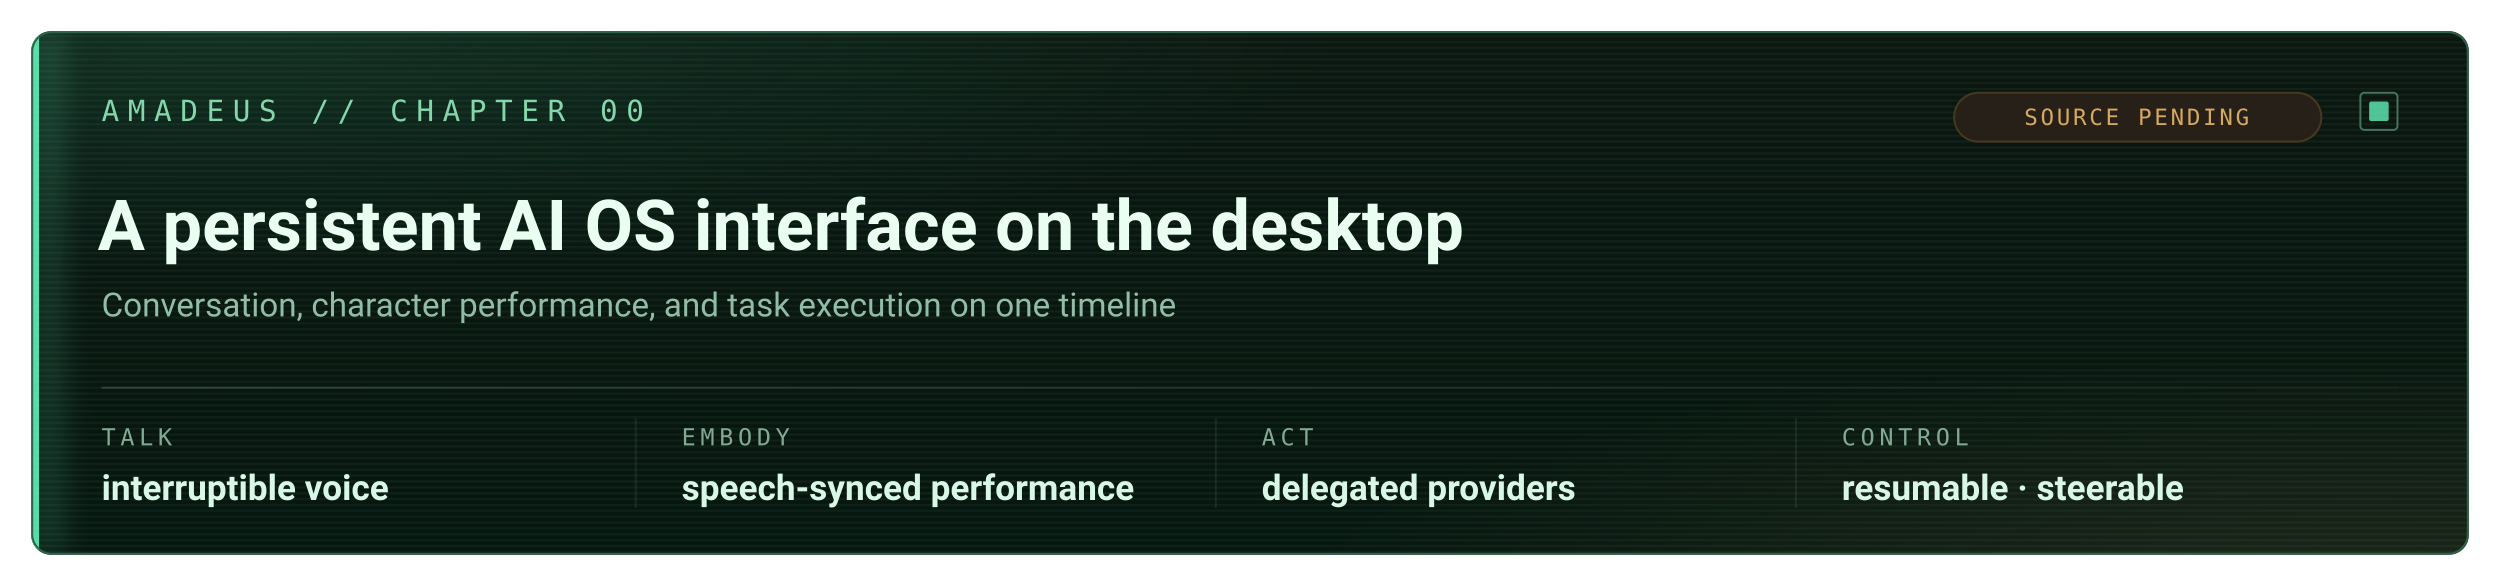
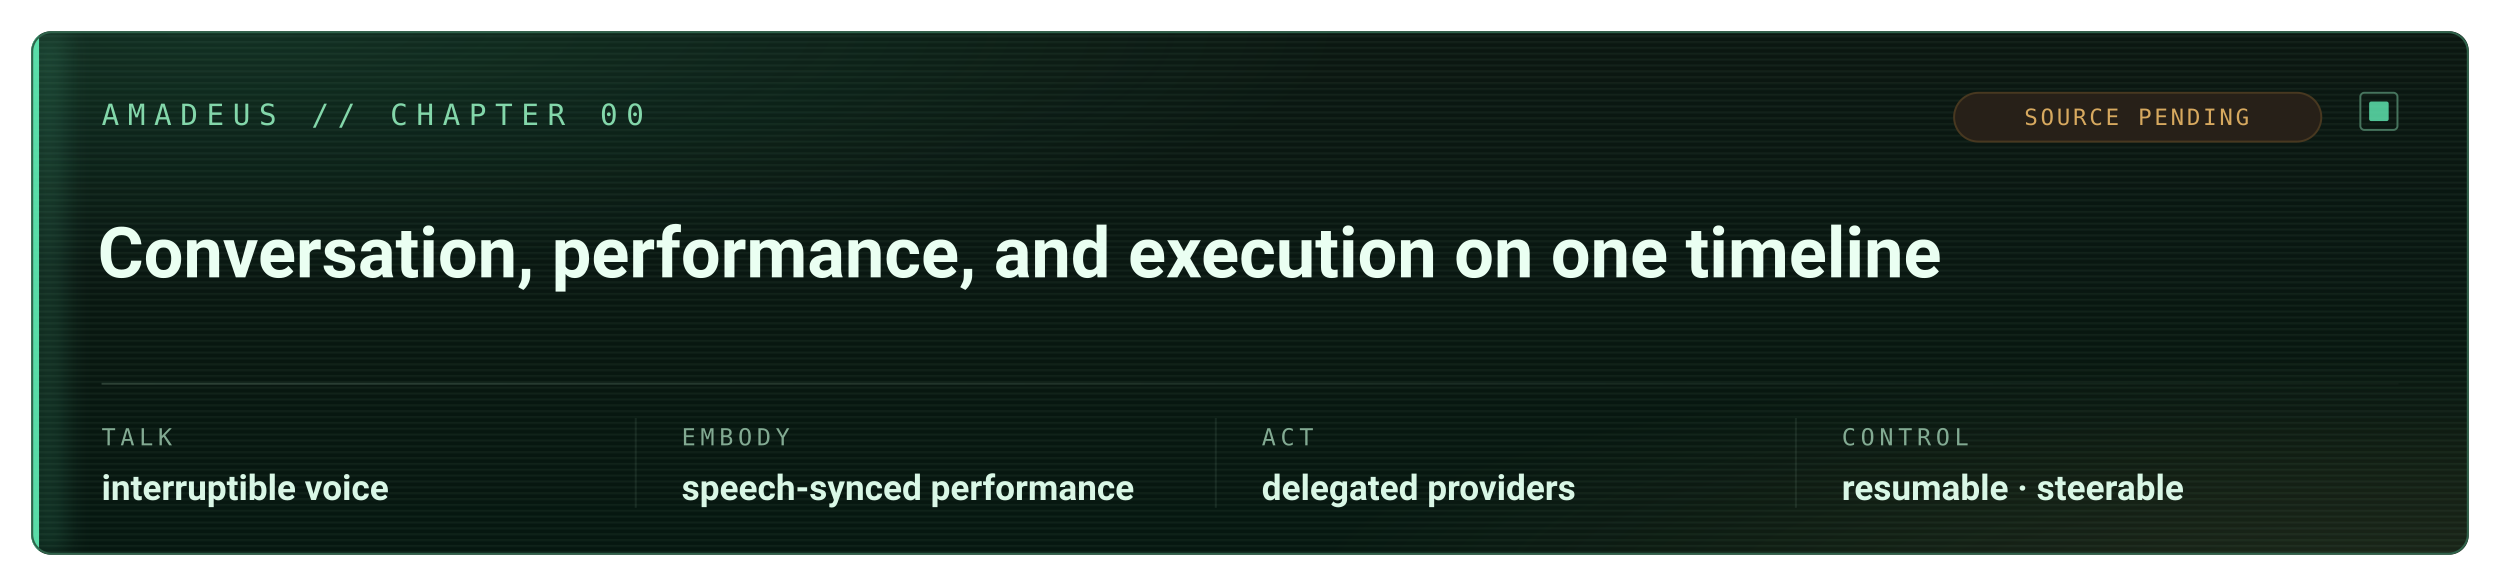
- <svg xmlns="http://www.w3.org/2000/svg" viewBox="0 0 1280 300" width="1280" height="300" role="img" aria-label="Amadeus — a persistent AI OS interface on the desktop">
+ <svg xmlns="http://www.w3.org/2000/svg" viewBox="0 0 1280 300" width="1280" height="300" role="img" aria-label="Amadeus — conversation, performance, and execution on one timeline">
  <defs>
    <linearGradient id="c_panel" x1="0" y1="0" x2="0" y2="1">
      <stop offset="0" stop-color="#0b1711" />
      <stop offset="1" stop-color="#061710" />
    </linearGradient>
    <linearGradient id="c_hair" x1="0" y1="0" x2="1" y2="0">
      <stop offset="0" stop-color="#a8cdb8" stop-opacity=".22" />
      <stop offset="1" stop-color="#a8cdb8" stop-opacity=".03" />
    </linearGradient>
    <radialGradient id="c_wash" cx="8%" cy="0%" r="46%">
      <stop offset="0" stop-color="#39c98d" stop-opacity=".14" />
      <stop offset="1" stop-color="#39c98d" stop-opacity="0" />
    </radialGradient>
    <radialGradient id="c_tung" cx="96%" cy="106%" r="44%">
      <stop offset="0" stop-color="#d7a95f" stop-opacity=".11" />
      <stop offset="1" stop-color="#d7a95f" stop-opacity="0" />
    </radialGradient>
    <pattern id="c_scan" width="3" height="3" patternUnits="userSpaceOnUse">
      <rect width="3" height="1" fill="#b6f9d5" opacity=".05" />
    </pattern>
    <filter id="c_soft" x="-80%" y="-80%" width="260%" height="260%">
      <feGaussianBlur stdDeviation="6" />
    </filter>
    <clipPath id="c_frame">
      <rect x="16" y="16" width="1248" height="268" rx="10" />
    </clipPath>
    <style>
      .mono{font-family:ui-monospace,SFMono-Regular,"SF Mono",Menlo,Consolas,"DejaVu Sans Mono",monospace}
      .sans{font-family:-apple-system,BlinkMacSystemFont,"Segoe UI",Roboto,Helvetica,Arial,sans-serif}
      .rec{animation:rec 2.2s ease-in-out infinite}
      @keyframes rec{0%,100%{opacity:1}50%{opacity:.25}}
      @media (prefers-reduced-motion:reduce){.rec{animation:none}}
    </style>
  </defs>
  <g clip-path="url(#c_frame)">
    <rect x="16" y="16" width="1248" height="268" fill="url(#c_panel)" />
    <rect x="16" y="16" width="1248" height="268" fill="url(#c_wash)" />
    <rect x="16" y="16" width="1248" height="268" fill="url(#c_tung)" />
    <rect x="16" y="16" width="1248" height="268" fill="url(#c_scan)" />
    <rect x="16" y="16" width="4" height="268" fill="#61eeb6" opacity=".9" />
    <rect x="16" y="16" width="18" height="268" fill="#61eeb6" opacity=".13" filter="url(#c_soft)" />
-     <text class="mono" x="52" y="62" font-size="15" letter-spacing="4.4" fill="#83d7aa">AMADEUS // CHAPTER 00</text>
+     <text class="mono" x="52" y="64" font-size="15" letter-spacing="4.4" fill="#83d7aa">AMADEUS // CHAPTER 00</text>
    <g stroke="#46745d" fill="none">
      <rect x="1208.5" y="47.5" width="19" height="19" rx="2" />
    </g>
    <rect class="rec" x="1213" y="52" width="10" height="10" rx="1" fill="#61eeb6" opacity=".8" />
    <g>
      <rect x="1000.5" y="47.5" width="188" height="25" rx="12.5" fill="#272018" stroke="#483820" />
      <text class="mono" x="1094" y="64" font-size="11.5" letter-spacing="1.4" fill="#d7a95f" text-anchor="middle">SOURCE PENDING</text>
    </g>
-     <text class="sans" x="50" y="128" font-size="36" font-weight="600" fill="#eafff2">A persistent AI OS interface on the desktop</text>
-     <text class="sans" x="52" y="162" font-size="17" fill="#91bca5">Conversation, character performance, and task execution on one timeline</text>
-     <rect x="52" y="198" width="1176" height="1" fill="url(#c_hair)" />
+     <text class="sans" x="50" y="142" font-size="36" font-weight="600" fill="#eafff2">Conversation, performance, and execution on one timeline</text>
+     <rect x="52" y="196" width="1176" height="1" fill="url(#c_hair)" />
    <g fill="#a8cdb8" opacity=".1">
      <rect x="325" y="214" width="1" height="46" />
      <rect x="622" y="214" width="1" height="46" />
      <rect x="919" y="214" width="1" height="46" />
    </g>
    <g class="mono" font-size="12" letter-spacing="2.4" fill="#82aa92">
      <text x="52" y="228">TALK</text>
      <text x="349" y="228">EMBODY</text>
      <text x="646" y="228">ACT</text>
      <text x="943" y="228">CONTROL</text>
    </g>
    <g class="sans" font-size="18" font-weight="600" fill="#d9f7e6">
      <text x="52" y="256">interruptible voice</text>
      <text x="349" y="256">speech-synced performance</text>
      <text x="646" y="256">delegated providers</text>
      <text x="943" y="256">resumable · steerable</text>
    </g>
  </g>
  <rect x="16.5" y="16.5" width="1247" height="267" rx="10" fill="none" stroke="#2f624a" />
</svg>
